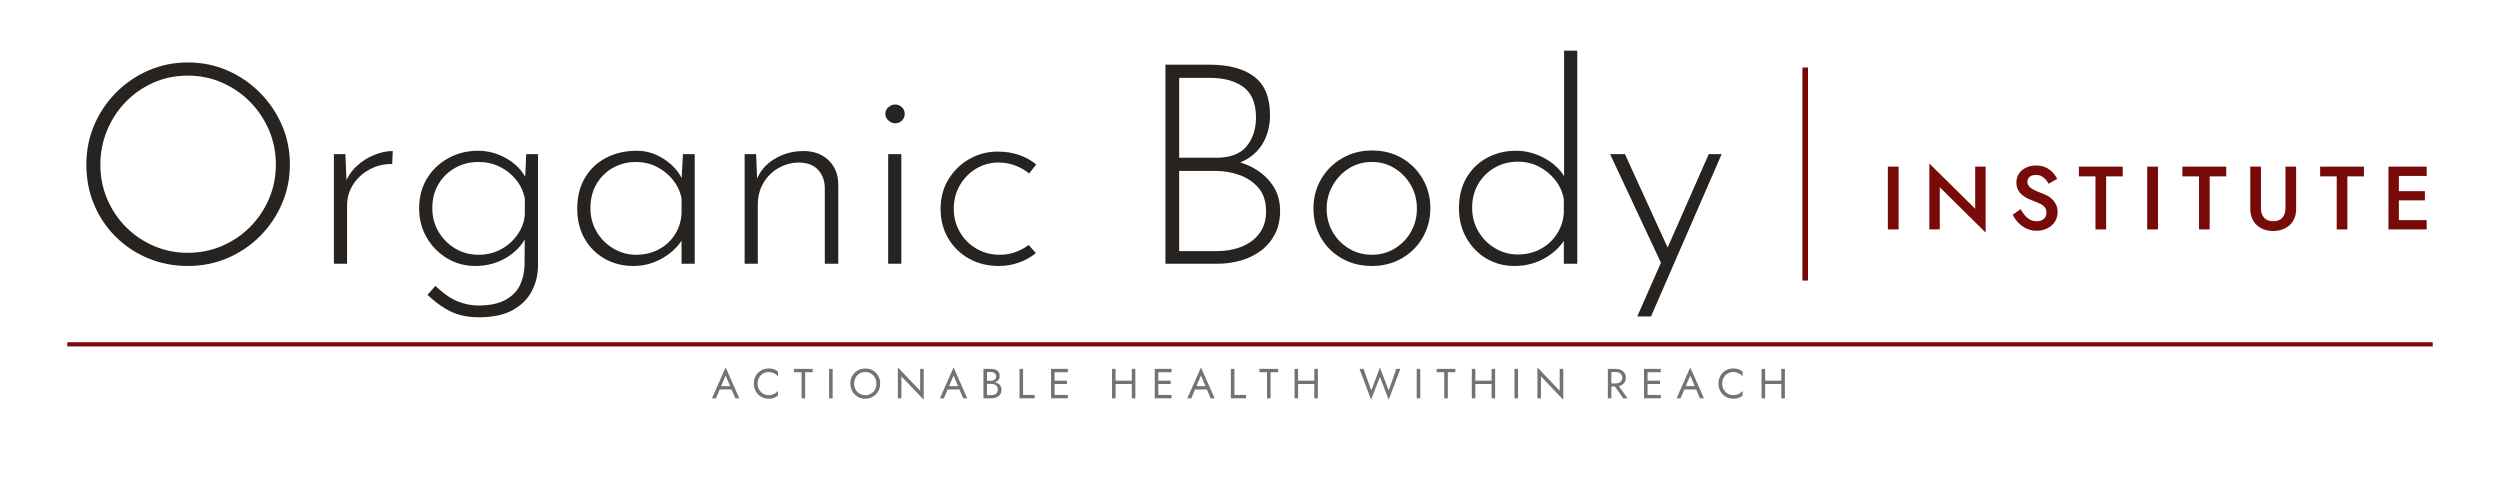
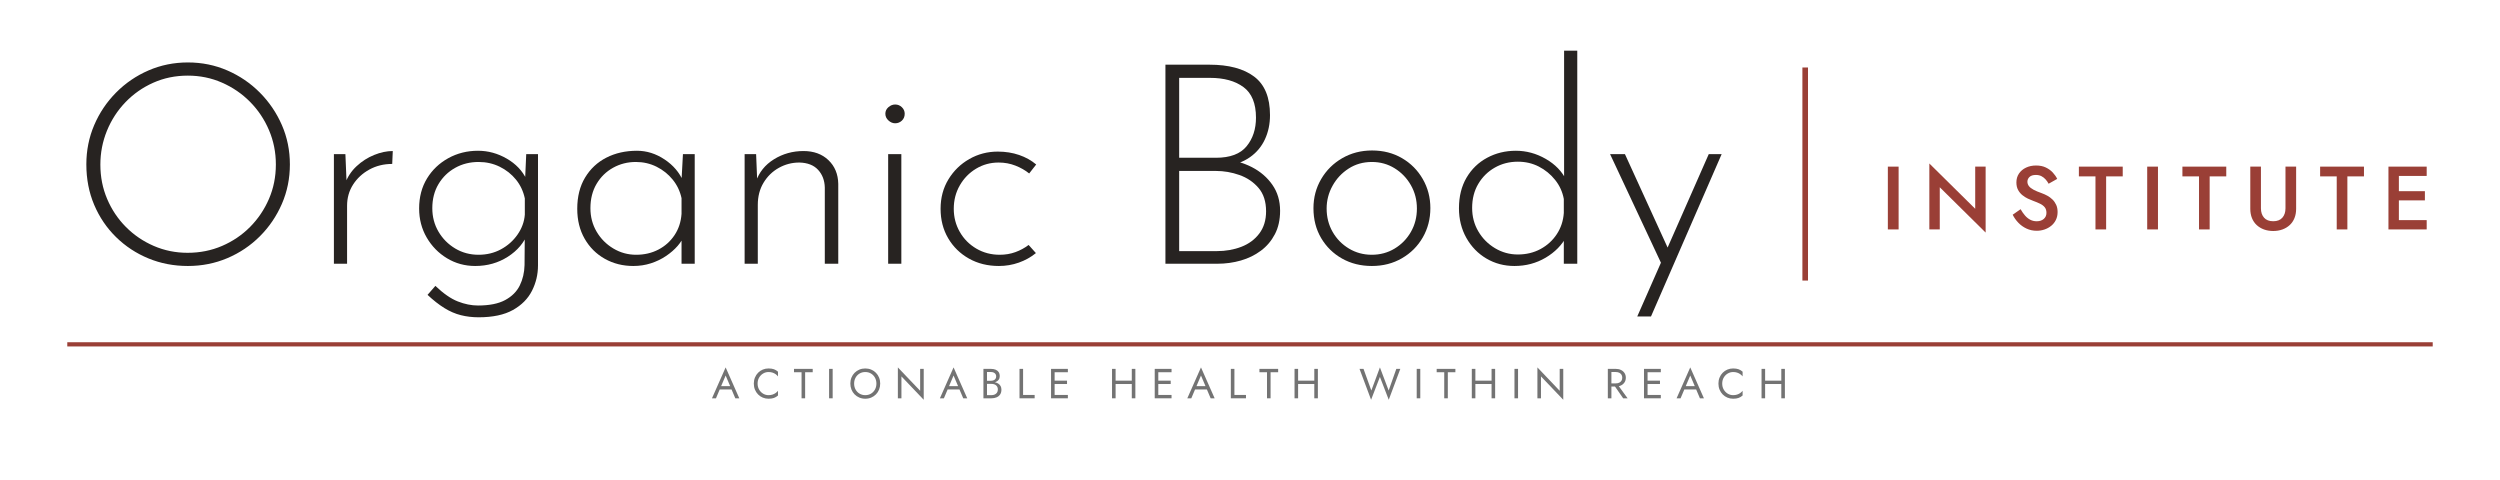
<svg xmlns="http://www.w3.org/2000/svg" viewBox="-24.00 -94.00 891.73 170.80" width="892" height="171">
  <g fill="#272321">
    <path transform="translate(0.00,0.00) scale(0.1,-0.1)" d="M67.999 354.478Q67.999 429.001 95.999 494.501Q123.999 560.002 173.999 610.502Q223.999 661.002 289.701 689.502Q355.402 718.002 430.201 718.002Q505 718.002 570.851 689.46Q636.703 660.918 686.852 610.46Q737 560.002 765.501 494.501Q794.001 429.001 794.001 354.202Q794.001 279.404 765.501 213.702Q737 148 687 98Q637 48 571.065 20Q505.129 -8 430.064 -8Q354.999 -8 289.499 19Q223.999 46 173.999 95.001Q123.999 144.001 95.999 209.964Q67.999 275.927 67.999 354.478ZM118.007 353.442Q118.007 288.002 142.2 231.059Q166.394 174.116 209.199 131.061Q252.004 88.006 308.579 63.507Q365.154 39.007 429.149 39.007Q494.999 39.007 551.997 63.507Q608.996 88.006 651.867 131.119Q694.737 174.232 719.365 231.251Q743.993 288.271 743.993 354.099Q743.993 419 719.493 476.499Q694.994 533.998 651.909 577.503Q608.824 621.009 551.841 646.002Q494.858 670.995 430 670.995Q363.52 670.995 306.736 645.681Q249.951 620.367 207.478 576.182Q165.005 531.998 141.506 474.505Q118.007 417.011 118.007 353.442Z" />
    <path transform="translate(86.20,0.00) scale(0.1,-0.1)" d="M130.005 391.004 135.006 271.004 129.006 286.004Q142.007 322.004 170.007 348.004Q198.008 374.004 232.507 388.004Q267.007 402.005 299.006 402.005L297.006 355.997Q252.005 355.998 215.505 335.997Q179.006 315.997 157.506 282.497Q136.006 248.997 136.006 206.997V0H88.999V391.004Z" />
    <path transform="translate(120.40,0.00) scale(0.1,-0.1)" d="M263.003 -191.002Q230.001 -191.002 200 -183.502Q169.999 -176.001 140.999 -158.001Q111.999 -140.001 81 -111.002L109.004 -78.997Q152.003 -119.995 189.002 -134.496Q226.002 -148.996 261.003 -148.996Q322.001 -148.996 358 -129.497Q393.999 -109.997 409.999 -77.498Q426 -44.999 427 -4.999L427.999 121.998L438.999 109.997Q418.999 57.998 367.5 24.999Q316.001 -8 251.001 -8Q196 -8 150.5 19.5Q104.999 47 77.999 93.501Q50.999 140.001 50.999 197.002Q50.999 258.003 78.999 304.003Q107 350.004 155 376.504Q203 403.004 261 403.004Q315 403.004 363.5 375.005Q411.999 347.006 433.999 301.008L427.999 279.009L433 391.004H475.007V-6Q475.007 -54.001 453.506 -96.501Q432.005 -139.002 385.503 -165.002Q339.002 -191.002 263.003 -191.002ZM98.006 198.002Q98.006 152.003 120.006 114.504Q142.005 77.005 179.505 54.505Q217.004 32.006 263.003 32.006Q307.002 32.006 343.001 51.505Q379 71.004 401.999 104.002Q424.999 137.001 427.999 174.999V233.003Q419.999 271.002 396.5 300.001Q373 329 338.501 345.999Q304.002 362.999 263.003 362.999Q217.004 362.999 179.505 341.999Q142.005 320.999 120.006 284Q98.006 247.001 98.006 198.002Z" />
    <path transform="translate(176.80,0.00) scale(0.1,-0.1)" d="M251 -8Q195 -8 149.5 17.5Q103.999 43 77.499 89Q50.999 135 50.999 196.002Q50.999 261.002 78.999 307.503Q106.999 354.004 154.999 378.504Q202.999 403.004 263.999 403.004Q316 403.004 362.499 372.005Q408.998 341.006 428.998 294.008L421.998 280.007L427.999 391.004H470.006V0H422.998V120.998L432.998 102.997Q425.999 82.999 408.999 63.499Q392 44 367.5 27.5Q343.001 11 313.501 1.5Q284.001 -8 251 -8ZM261.003 32.006Q305.001 32.006 340.5 50.505Q375.999 69.004 397.998 102.002Q419.998 135.001 422.998 177.999V234.003Q414.998 271.002 391.499 300.001Q368 329 334 345.999Q300.001 362.999 260.002 362.999Q216.004 362.999 179.004 342.499Q142.005 321.999 120.006 285Q98.007 248.001 98.007 198.002Q98.007 152.003 120.006 114.504Q142.006 77.005 179.505 54.505Q217.004 32.006 261.003 32.006Z" />
    <path transform="translate(232.70,0.00) scale(0.1,-0.1)" d="M130.005 391.004 135.006 268.007 129.006 292.006Q146.007 343.005 193.506 372.505Q241.006 402.004 299.006 402.004Q354.007 402.004 388.007 369.504Q422.008 337.004 423.008 285.003V0H375.001V272Q374.001 310 351.001 334.999Q328.002 359.998 284.003 360.998Q245.003 360.998 211.004 341.998Q177.005 322.998 156.505 288.998Q136.006 254.998 136.006 209.997V0H88.999V391.004Z" />
    <path transform="translate(283.90,0.00) scale(0.1,-0.1)" d="M88.999 391.004H136.006V0H88.999ZM78.999 535.069Q78.999 549.006 90 558.507Q101.001 568.008 114.003 568.008Q127.913 568.008 137.959 558.257Q148.006 548.506 148.006 535.005Q148.006 520.003 137.959 510.502Q127.913 501.002 114.003 501.002Q101.001 501.002 90 511.067Q78.999 521.132 78.999 535.069Z" />
    <path transform="translate(306.40,0.00) scale(0.1,-0.1)" d="M391.004 38Q364.004 16 330.003 4Q296.002 -8 259.002 -8Q199.001 -8 152 18.5Q105 45 77.999 91Q50.999 137.001 50.999 196.002Q50.999 255.003 78.999 301.003Q107 347.004 153.5 373.504Q200.001 400.004 255.001 400.004Q296.003 400.004 331.003 388.004Q366.004 376.003 392.004 354.003L367.001 321.998Q346.002 338.998 318.002 349.998Q290.002 360.998 258.002 360.998Q214.003 360.998 177.504 338.998Q141.005 316.999 119.506 279.5Q98.006 242.001 98.006 196.002Q98.006 151.003 119.506 113.504Q141.005 76.005 178.504 54.005Q216.004 32.006 262.003 32.006Q292.002 32.006 318.002 41.505Q344.001 51.005 365.001 67.005Z" />
    <path transform="translate(380.40,0.00) scale(0.1,-0.1)" d="M270.003 710.002Q373.004 710.002 429.505 667.502Q486.006 625.001 486.006 530.002Q486.006 483 468.005 443.999Q450.004 404.999 414.502 379.999Q379 354.999 325.998 348L320.997 372.004Q376 368.005 421.502 344.504Q467.004 321.004 494.505 281.504Q522.006 242.003 522.006 189.002Q522.006 141.001 503.506 105.501Q485.005 70 453.505 46.5Q422.005 23 382.004 11.5Q342.004 0 298.003 0H112.999V710.002ZM293.003 378.005Q369 378.005 402.499 419.003Q435.998 460.002 435.998 521Q435.998 596.997 391.5 629.996Q347.001 662.995 272.004 662.995H162.006V378.005ZM296.003 45.007Q344.002 45.007 384.001 60.507Q423.999 76.006 447.999 108.005Q471.998 140.004 471.998 187.002Q471.998 239.001 444.999 270.5Q417.999 301.998 377 316.498Q336.001 330.997 293.002 330.997H162.006V45.007Z" />
    <path transform="translate(439.40,0.00) scale(0.1,-0.1)" d="M50.999 198.017Q50.999 255.003 78.499 302.003Q106 349.004 153.591 376.504Q201.182 404.004 260.002 404.004Q320.003 404.004 367.004 376.504Q414.005 349.004 441.005 301.968Q468.005 254.933 468.005 198.489Q468.005 141.001 441.005 94.001Q414.005 47 366.504 19.5Q319.004 -8 259.502 -8Q200.001 -8 153 18.5Q106 45 78.499 91.433Q50.999 137.865 50.999 198.017ZM98.006 197.002Q98.006 150.914 119.382 113.582Q140.757 76.25 177.595 54.128Q214.433 32.006 259.002 32.006Q303.823 32.006 340.411 54.005Q376.999 76.005 398.498 113.412Q419.998 150.82 419.998 197.002Q419.998 242.609 398.498 280.304Q376.999 318 340.556 340.499Q304.112 362.998 259.469 362.998Q213.003 362.998 176.504 339.499Q140.005 316 119.006 278.001Q98.006 240.001 98.006 197.002Z" />
    <path transform="translate(491.30,0.00) scale(0.1,-0.1)" d="M249 -8Q194 -8 148.999 18.5Q103.999 45 77.499 92.001Q50.999 139.001 50.999 198.002Q50.999 261.003 77.999 307.004Q104.999 353.004 151.5 378.004Q198 403.004 254.001 403.004Q310 403.004 360.499 374.006Q410.998 345.007 433.998 298.009L425.999 276.007V760.002H473.006V0H424.999V119.997L434.999 97.997Q409.998 50.998 359.999 21.499Q310 -8 249 -8ZM261.003 33.006Q306.001 33.006 342 52.505Q377.999 72.004 399.999 105.502Q421.998 139.001 424.999 180.999V231.004Q417.999 269.003 393.999 299.001Q370 329 336.001 346.5Q302.002 363.999 261.003 363.999Q216.004 363.999 179.005 342.999Q142.006 322 120.006 285Q98.007 248.001 98.007 199.002Q98.007 153.003 120.006 115.504Q142.006 78.005 179.505 55.505Q217.004 33.006 261.003 33.006Z" />
    <path transform="translate(547.50,0.00) scale(0.1,-0.1)" d="M124.999 -188.002 380.001 391.004H426.008L174.005 -188.002ZM213.001 -4 27.999 391.004H81.007L250.007 21.004Z" />
  </g>
-   <rect x="618.90" y="-70.00" width="2.00" height="76.00" fill="#790A0A" />
-   <g fill="#790A0A">
+   <rect x="618.90" y="-70.00" width="2.00" height="76.00" fill="#9A3F36" />
+   <g fill="#9A3F36">
    <path transform="translate(646.90,-12.24) scale(0.032,-0.032)" d="M77.5 700V0H197.5V700Z" />
    <path transform="translate(661.70,-12.24) scale(0.032,-0.032)" d="M588.75 700V230L77.5 735V0H193.75V470L705 -35V700Z" />
    <path transform="translate(692.76,-12.24) scale(0.032,-0.032)" d="M124 225.5 36 164Q59.25 116.25 98.375 75.125Q137.5 34 190.0 9.5Q242.5 -15 304 -15Q349 -15 390.625 -0.75Q432.25 13.5 465.25 40.25Q498.25 67 517.375 105.875Q536.5 144.75 536.5 193.75Q536.5 240 520.75 274.25Q505 308.5 479.25 333.625Q453.5 358.75 422.0 375.875Q390.5 393 359 404.25Q303 423.75 267.875 442.75Q232.75 461.75 216.375 483.5Q200 505.25 200 532.25Q200 562 223.125 584.625Q246.25 607.25 294.75 607.25Q330.25 607.25 356.625 593.5Q383 579.75 402.875 557.375Q422.75 535 436.5 509.25L532 563.25Q514.5 600 482.875 634.125Q451.25 668.25 405.25 690.375Q359.25 712.5 296.75 712.5Q234.25 712.5 184.5 688.875Q134.75 665.25 106.0 622.75Q77.25 580.25 77.25 524Q77.25 474.75 96.0 440.25Q114.75 405.75 143.875 382.125Q173 358.5 205.125 343.375Q237.25 328.25 263 319Q307.25 303 340.875 286.625Q374.5 270.25 393.375 246.75Q412.25 223.25 412.25 184.5Q412.25 142.75 382.25 116.875Q352.25 91 303.75 91Q264.5 91 232.125 107.75Q199.75 124.5 173.375 154.875Q147 185.25 124 225.5Z" />
    <path transform="translate(717.28,-12.24) scale(0.032,-0.032)" d="M7.5 591.25H192.5V0H311.25V591.25H496.25V700H7.5Z" />
    <path transform="translate(739.41,-12.24) scale(0.032,-0.032)" d="M77.5 700V0H197.5V700Z" />
    <path transform="translate(754.21,-12.24) scale(0.032,-0.032)" d="M7.5 591.25H192.5V0H311.25V591.25H496.25V700H7.5Z" />
    <path transform="translate(776.34,-12.24) scale(0.032,-0.032)" d="M72.5 700V230Q72.5 172.25 91.0 126.375Q109.5 80.5 143.875 48.625Q178.25 16.75 225.125 -0.375Q272 -17.5 328 -17.5Q384 -17.5 430.875 -0.375Q477.75 16.75 512.125 48.625Q546.5 80.5 565.0 126.375Q583.5 172.25 583.5 230V700H464.75V235Q464.75 170.5 430.125 130.875Q395.5 91.25 328 91.25Q260.5 91.25 225.875 130.875Q191.25 170.5 191.25 235V700Z" />
    <path transform="translate(803.33,-12.24) scale(0.032,-0.032)" d="M7.5 591.25H192.5V0H311.25V591.25H496.25V700H7.5Z" />
    <path transform="translate(825.46,-12.24) scale(0.032,-0.032)" d="M150.75 0H503.75V103.75H150.75ZM150.75 596.25H503.75V700H150.75ZM150.75 323.75H483.75V426.25H150.75ZM77.5 700V0H193.75V700Z" />
  </g>
-   <rect x="0" y="28.00" width="843.73" height="1.50" fill="#790A0A" />
+   <rect x="0" y="28.00" width="843.73" height="1.50" fill="#9A3F36" />
  <g fill="#737373">
    <path transform="translate(229.88,48.00) scale(0.015,-0.015)" d="M147 210H517L487 290H177ZM330 542 450 260 458 240 560 0H655L330 735L5 0H100L204 246L212 264Z" />
    <path transform="translate(244.28,48.00) scale(0.015,-0.015)" d="M130 350Q130 432 166.5 493.5Q203 555 262.0 590.0Q321 625 390 625Q440 625 481.5 612.0Q523 599 557.0 575.5Q591 552 615 521V633Q571 672 519.0 691.0Q467 710 390 710Q317 710 253.5 683.5Q190 657 142.0 608.5Q94 560 67.0 494.0Q40 428 40 350Q40 272 67.0 206.0Q94 140 142.0 91.5Q190 43 253.5 16.5Q317 -10 390 -10Q467 -10 519.0 9.0Q571 28 615 67V179Q591 148 557.0 124.5Q523 101 481.5 88.0Q440 75 390 75Q321 75 262.0 110.0Q203 145 166.5 207.0Q130 269 130 350Z" />
    <path transform="translate(259.06,48.00) scale(0.015,-0.015)" d="M10 620H190V0H275V620H455V700H10Z" />
    <path transform="translate(270.53,48.00) scale(0.015,-0.015)" d="M80 700V0H165V700Z" />
    <path transform="translate(278.71,48.00) scale(0.015,-0.015)" d="M130 350Q130 429 164.5 491.0Q199 553 259.0 589.0Q319 625 395 625Q472 625 531.5 589.0Q591 553 625.5 491.0Q660 429 660 350Q660 271 625.5 209.0Q591 147 531.5 111.0Q472 75 395 75Q319 75 259.0 111.0Q199 147 164.5 209.0Q130 271 130 350ZM40 350Q40 274 66.5 208.0Q93 142 141.0 93.5Q189 45 254.0 17.5Q319 -10 395 -10Q472 -10 536.5 17.5Q601 45 649.0 93.5Q697 142 723.5 208.0Q750 274 750 350Q750 427 723.5 492.5Q697 558 649.0 606.5Q601 655 536.5 682.5Q472 710 395 710Q319 710 254.0 682.5Q189 655 141.0 606.5Q93 558 66.5 492.5Q40 427 40 350Z" />
    <path transform="translate(295.06,48.00) scale(0.015,-0.015)" d="M610 700V179L80 735V0H165V521L695 -35V700Z" />
    <path transform="translate(311.18,48.00) scale(0.015,-0.015)" d="M147 210H517L487 290H177ZM330 542 450 260 458 240 560 0H655L330 735L5 0H100L204 246L212 264Z" />
    <path transform="translate(325.58,48.00) scale(0.015,-0.015)" d="M147 370H260Q323 370 369.5 388.0Q416 406 442.0 441.0Q468 476 468 525Q468 585 442.0 623.5Q416 662 369.5 681.0Q323 700 260 700H80V0H270Q338 0 391.5 22.5Q445 45 476.5 90.5Q508 136 508 205Q508 253 490.0 288.0Q472 323 439.5 345.5Q407 368 364.0 379.0Q321 390 270 390H147V343H270Q304 343 332.0 334.5Q360 326 380.5 309.0Q401 292 412.0 267.0Q423 242 423 210Q423 167 403.5 137.0Q384 107 349.5 91.0Q315 75 270 75H165V625H260Q313 625 348.0 597.5Q383 570 383 520Q383 487 367.0 464.0Q351 441 323.0 429.0Q295 417 260 417H147Z" />
    <path transform="translate(338.45,48.00) scale(0.015,-0.015)" d="M80 700V0H440V80H165V700Z" />
    <path transform="translate(349.70,48.00) scale(0.015,-0.015)" d="M127 0H480V80H127ZM127 620H480V700H127ZM127 340H460V420H127ZM80 700V0H165V700Z" />
    <path transform="translate(371.45,48.00) scale(0.015,-0.015)" d="M127 340H607V420H127ZM550 700V0H635V700ZM80 700V0H165V700Z" />
    <path transform="translate(386.68,48.00) scale(0.015,-0.015)" d="M127 0H480V80H127ZM127 620H480V700H127ZM127 340H460V420H127ZM80 700V0H165V700Z" />
    <path transform="translate(399.43,48.00) scale(0.015,-0.015)" d="M147 210H517L487 290H177ZM330 542 450 260 458 240 560 0H655L330 735L5 0H100L204 246L212 264Z" />
    <path transform="translate(413.83,48.00) scale(0.015,-0.015)" d="M80 700V0H440V80H165V700Z" />
    <path transform="translate(425.08,48.00) scale(0.015,-0.015)" d="M10 620H190V0H275V620H455V700H10Z" />
    <path transform="translate(436.55,48.00) scale(0.015,-0.015)" d="M127 340H607V420H127ZM550 700V0H635V700ZM80 700V0H165V700Z" />
    <path transform="translate(460.78,48.00) scale(0.015,-0.015)" d="M703 185 495 735 291 185 105 700H10L285 -35L495 509L705 -35L980 700H885Z" />
    <path transform="translate(480.13,48.00) scale(0.015,-0.015)" d="M80 700V0H165V700Z" />
    <path transform="translate(488.30,48.00) scale(0.015,-0.015)" d="M10 620H190V0H275V620H455V700H10Z" />
    <path transform="translate(499.78,48.00) scale(0.015,-0.015)" d="M127 340H607V420H127ZM550 700V0H635V700ZM80 700V0H165V700Z" />
    <path transform="translate(515.00,48.00) scale(0.015,-0.015)" d="M80 700V0H165V700Z" />
    <path transform="translate(523.18,48.00) scale(0.015,-0.015)" d="M610 700V179L80 735V0H165V521L695 -35V700Z" />
    <path transform="translate(548.30,48.00) scale(0.015,-0.015)" d="M205 345 445 0H550L300 345ZM80 700V0H165V700ZM127 625H270Q315 625 349.5 609.0Q384 593 403.5 563.0Q423 533 423 490Q423 447 403.5 417.0Q384 387 349.5 371.0Q315 355 270 355H127V280H270Q338 280 391.5 305.5Q445 331 476.5 378.5Q508 426 508 490Q508 555 476.5 602.0Q445 649 391.5 674.5Q338 700 270 700H127Z" />
    <path transform="translate(561.20,48.00) scale(0.015,-0.015)" d="M127 0H480V80H127ZM127 620H480V700H127ZM127 340H460V420H127ZM80 700V0H165V700Z" />
    <path transform="translate(573.95,48.00) scale(0.015,-0.015)" d="M147 210H517L487 290H177ZM330 542 450 260 458 240 560 0H655L330 735L5 0H100L204 246L212 264Z" />
    <path transform="translate(588.35,48.00) scale(0.015,-0.015)" d="M130 350Q130 432 166.5 493.5Q203 555 262.0 590.0Q321 625 390 625Q440 625 481.5 612.0Q523 599 557.0 575.5Q591 552 615 521V633Q571 672 519.0 691.0Q467 710 390 710Q317 710 253.5 683.5Q190 657 142.0 608.5Q94 560 67.0 494.0Q40 428 40 350Q40 272 67.0 206.0Q94 140 142.0 91.5Q190 43 253.5 16.5Q317 -10 390 -10Q467 -10 519.0 9.0Q571 28 615 67V179Q591 148 557.0 124.5Q523 101 481.5 88.0Q440 75 390 75Q321 75 262.0 110.0Q203 145 166.5 207.0Q130 269 130 350Z" />
    <path transform="translate(603.13,48.00) scale(0.015,-0.015)" d="M127 340H607V420H127ZM550 700V0H635V700ZM80 700V0H165V700Z" />
  </g>
</svg>
